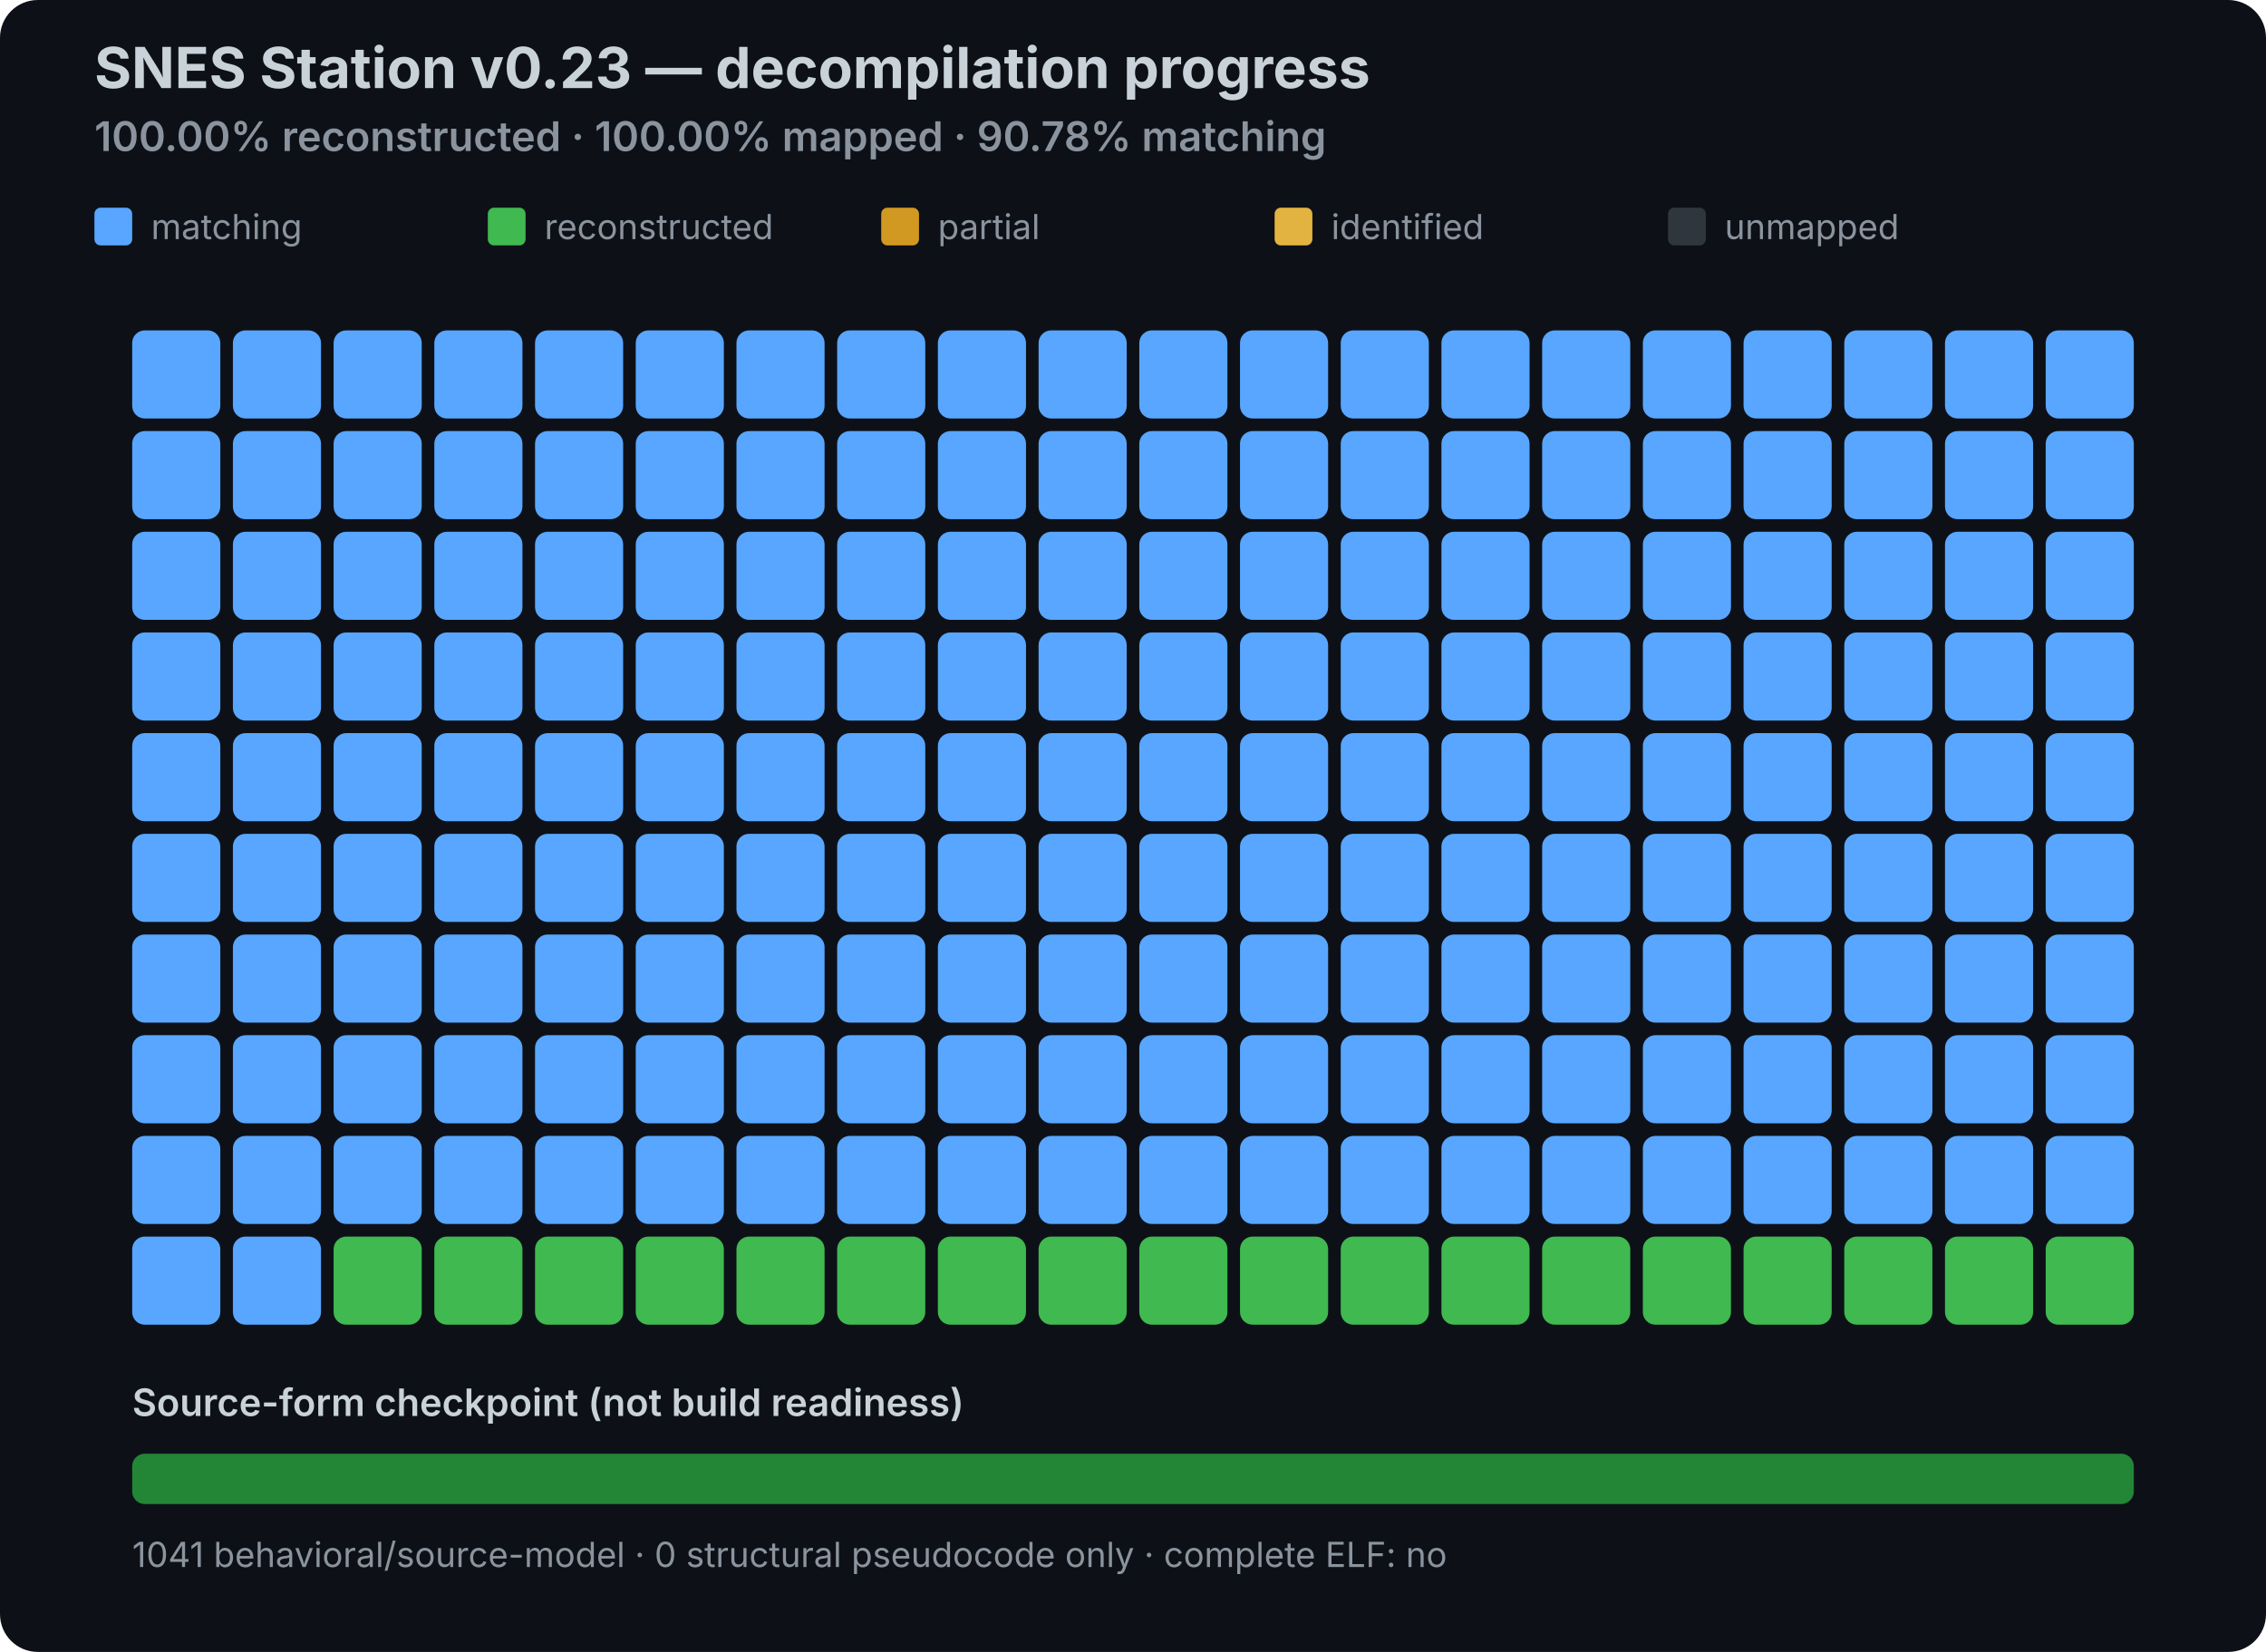
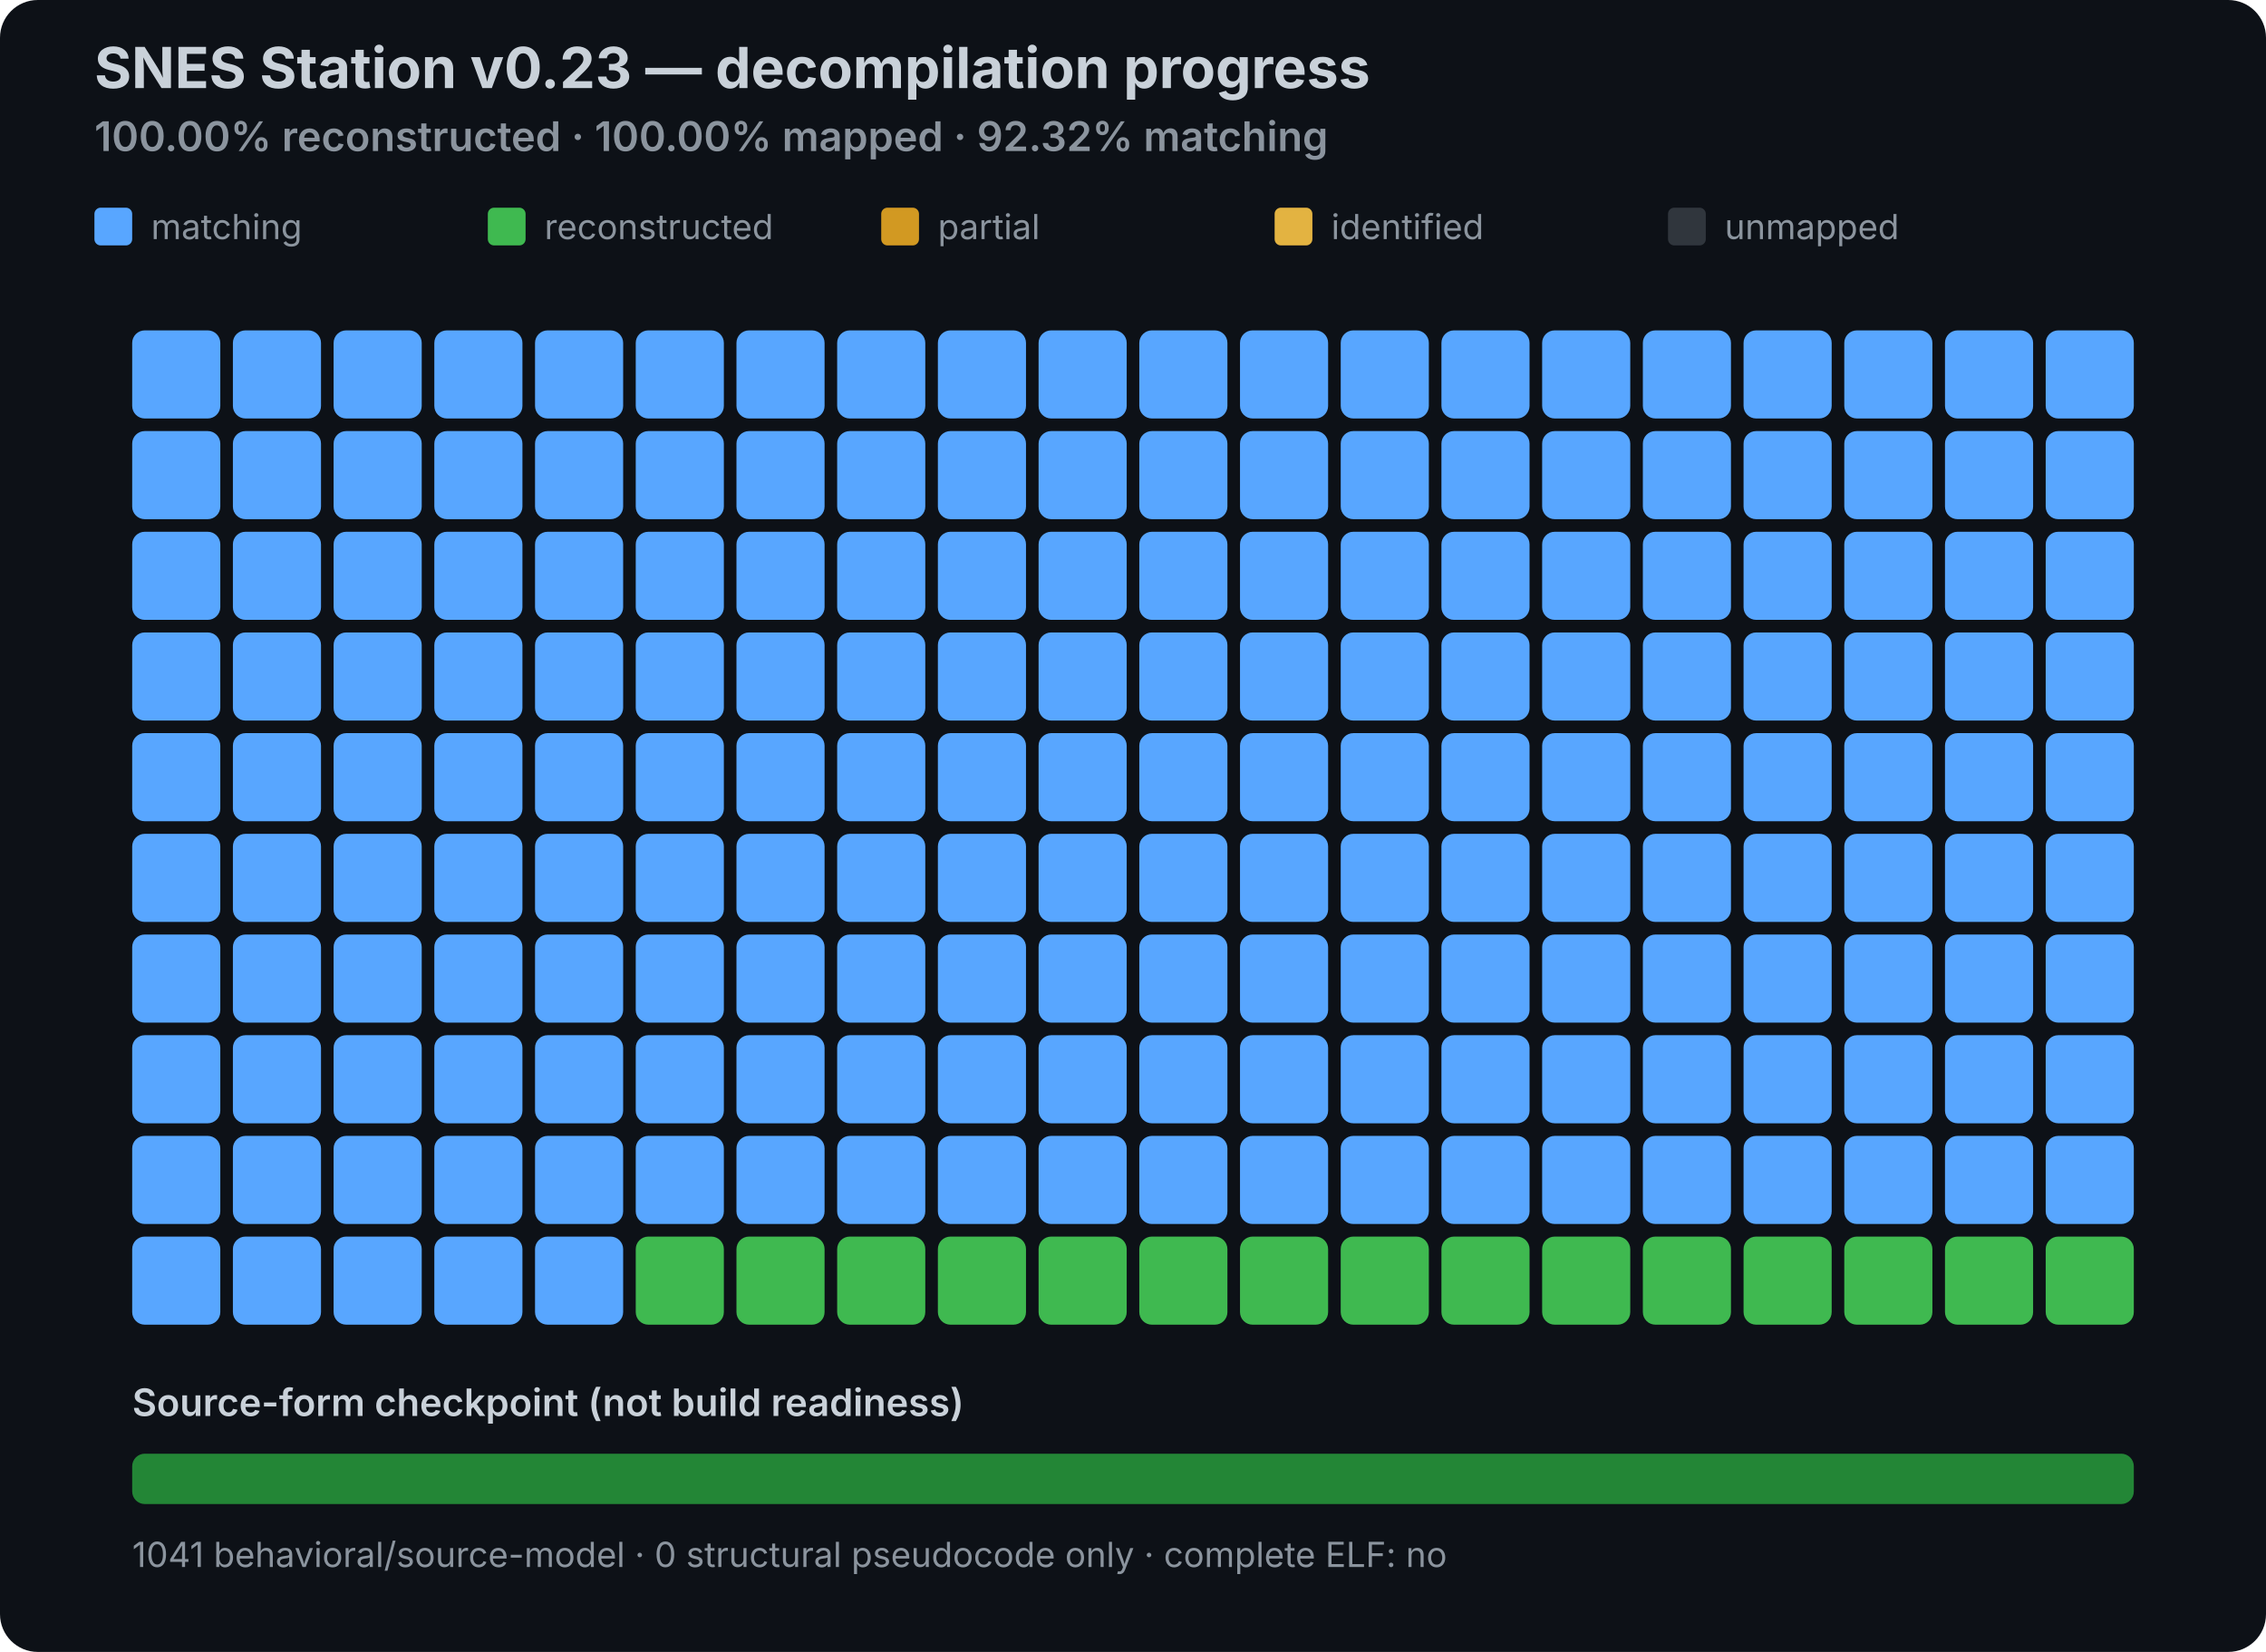
<svg xmlns="http://www.w3.org/2000/svg" width="720" height="525" viewBox="0 0 720 525" role="img" aria-labelledby="title desc">
  <style>
  .title { font: 700 18px -apple-system,BlinkMacSystemFont,"Segoe UI",sans-serif; fill: #c9d1d9; }
  .sub { font: 600 13px -apple-system,BlinkMacSystemFont,"Segoe UI",sans-serif; fill: #8b949e; }
  .legend { font: 11px -apple-system,BlinkMacSystemFont,"Segoe UI",sans-serif; fill: #8b949e; }
  .source { font: 600 12px -apple-system,BlinkMacSystemFont,"Segoe UI",sans-serif; fill: #c9d1d9; }
</style>
  <rect width="100%" height="100%" rx="12" fill="#0d1117" />
  <text x="30" y="28" class="title">SNES Station v0.23 — decompilation progress</text>
-   <text x="30" y="48" class="sub">100.00% reconstructed · 100.00% mapped · 90.78% matching</text>
+   <text x="30" y="48" class="sub">100.00% reconstructed · 100.00% mapped · 92.32% matching</text>
  <rect x="30" y="66" width="12" height="12" rx="2" fill="#58a6ff" />
  <text x="48" y="76" class="legend">matching</text>
  <rect x="155" y="66" width="12" height="12" rx="2" fill="#3fb950" />
  <text x="173" y="76" class="legend">reconstructed</text>
  <rect x="280" y="66" width="12" height="12" rx="2" fill="#d29922" />
  <text x="298" y="76" class="legend">partial</text>
  <rect x="405" y="66" width="12" height="12" rx="2" fill="#e3b341" />
  <text x="423" y="76" class="legend">identified</text>
  <rect x="530" y="66" width="12" height="12" rx="2" fill="#30363d" />
  <text x="548" y="76" class="legend">unmapped</text>
  <rect x="42" y="105" width="28" height="28" rx="4" fill="#58a6ff" data-status="MATCHING" />
  <rect x="74" y="105" width="28" height="28" rx="4" fill="#58a6ff" data-status="MATCHING" />
  <rect x="106" y="105" width="28" height="28" rx="4" fill="#58a6ff" data-status="MATCHING" />
  <rect x="138" y="105" width="28" height="28" rx="4" fill="#58a6ff" data-status="MATCHING" />
  <rect x="170" y="105" width="28" height="28" rx="4" fill="#58a6ff" data-status="MATCHING" />
  <rect x="202" y="105" width="28" height="28" rx="4" fill="#58a6ff" data-status="MATCHING" />
  <rect x="234" y="105" width="28" height="28" rx="4" fill="#58a6ff" data-status="MATCHING" />
  <rect x="266" y="105" width="28" height="28" rx="4" fill="#58a6ff" data-status="MATCHING" />
  <rect x="298" y="105" width="28" height="28" rx="4" fill="#58a6ff" data-status="MATCHING" />
  <rect x="330" y="105" width="28" height="28" rx="4" fill="#58a6ff" data-status="MATCHING" />
  <rect x="362" y="105" width="28" height="28" rx="4" fill="#58a6ff" data-status="MATCHING" />
  <rect x="394" y="105" width="28" height="28" rx="4" fill="#58a6ff" data-status="MATCHING" />
  <rect x="426" y="105" width="28" height="28" rx="4" fill="#58a6ff" data-status="MATCHING" />
  <rect x="458" y="105" width="28" height="28" rx="4" fill="#58a6ff" data-status="MATCHING" />
  <rect x="490" y="105" width="28" height="28" rx="4" fill="#58a6ff" data-status="MATCHING" />
  <rect x="522" y="105" width="28" height="28" rx="4" fill="#58a6ff" data-status="MATCHING" />
  <rect x="554" y="105" width="28" height="28" rx="4" fill="#58a6ff" data-status="MATCHING" />
  <rect x="586" y="105" width="28" height="28" rx="4" fill="#58a6ff" data-status="MATCHING" />
  <rect x="618" y="105" width="28" height="28" rx="4" fill="#58a6ff" data-status="MATCHING" />
  <rect x="650" y="105" width="28" height="28" rx="4" fill="#58a6ff" data-status="MATCHING" />
  <rect x="42" y="137" width="28" height="28" rx="4" fill="#58a6ff" data-status="MATCHING" />
  <rect x="74" y="137" width="28" height="28" rx="4" fill="#58a6ff" data-status="MATCHING" />
  <rect x="106" y="137" width="28" height="28" rx="4" fill="#58a6ff" data-status="MATCHING" />
  <rect x="138" y="137" width="28" height="28" rx="4" fill="#58a6ff" data-status="MATCHING" />
  <rect x="170" y="137" width="28" height="28" rx="4" fill="#58a6ff" data-status="MATCHING" />
  <rect x="202" y="137" width="28" height="28" rx="4" fill="#58a6ff" data-status="MATCHING" />
  <rect x="234" y="137" width="28" height="28" rx="4" fill="#58a6ff" data-status="MATCHING" />
  <rect x="266" y="137" width="28" height="28" rx="4" fill="#58a6ff" data-status="MATCHING" />
  <rect x="298" y="137" width="28" height="28" rx="4" fill="#58a6ff" data-status="MATCHING" />
  <rect x="330" y="137" width="28" height="28" rx="4" fill="#58a6ff" data-status="MATCHING" />
  <rect x="362" y="137" width="28" height="28" rx="4" fill="#58a6ff" data-status="MATCHING" />
  <rect x="394" y="137" width="28" height="28" rx="4" fill="#58a6ff" data-status="MATCHING" />
  <rect x="426" y="137" width="28" height="28" rx="4" fill="#58a6ff" data-status="MATCHING" />
  <rect x="458" y="137" width="28" height="28" rx="4" fill="#58a6ff" data-status="MATCHING" />
  <rect x="490" y="137" width="28" height="28" rx="4" fill="#58a6ff" data-status="MATCHING" />
  <rect x="522" y="137" width="28" height="28" rx="4" fill="#58a6ff" data-status="MATCHING" />
  <rect x="554" y="137" width="28" height="28" rx="4" fill="#58a6ff" data-status="MATCHING" />
  <rect x="586" y="137" width="28" height="28" rx="4" fill="#58a6ff" data-status="MATCHING" />
  <rect x="618" y="137" width="28" height="28" rx="4" fill="#58a6ff" data-status="MATCHING" />
  <rect x="650" y="137" width="28" height="28" rx="4" fill="#58a6ff" data-status="MATCHING" />
  <rect x="42" y="169" width="28" height="28" rx="4" fill="#58a6ff" data-status="MATCHING" />
  <rect x="74" y="169" width="28" height="28" rx="4" fill="#58a6ff" data-status="MATCHING" />
  <rect x="106" y="169" width="28" height="28" rx="4" fill="#58a6ff" data-status="MATCHING" />
  <rect x="138" y="169" width="28" height="28" rx="4" fill="#58a6ff" data-status="MATCHING" />
  <rect x="170" y="169" width="28" height="28" rx="4" fill="#58a6ff" data-status="MATCHING" />
  <rect x="202" y="169" width="28" height="28" rx="4" fill="#58a6ff" data-status="MATCHING" />
  <rect x="234" y="169" width="28" height="28" rx="4" fill="#58a6ff" data-status="MATCHING" />
  <rect x="266" y="169" width="28" height="28" rx="4" fill="#58a6ff" data-status="MATCHING" />
  <rect x="298" y="169" width="28" height="28" rx="4" fill="#58a6ff" data-status="MATCHING" />
  <rect x="330" y="169" width="28" height="28" rx="4" fill="#58a6ff" data-status="MATCHING" />
  <rect x="362" y="169" width="28" height="28" rx="4" fill="#58a6ff" data-status="MATCHING" />
  <rect x="394" y="169" width="28" height="28" rx="4" fill="#58a6ff" data-status="MATCHING" />
  <rect x="426" y="169" width="28" height="28" rx="4" fill="#58a6ff" data-status="MATCHING" />
  <rect x="458" y="169" width="28" height="28" rx="4" fill="#58a6ff" data-status="MATCHING" />
  <rect x="490" y="169" width="28" height="28" rx="4" fill="#58a6ff" data-status="MATCHING" />
  <rect x="522" y="169" width="28" height="28" rx="4" fill="#58a6ff" data-status="MATCHING" />
  <rect x="554" y="169" width="28" height="28" rx="4" fill="#58a6ff" data-status="MATCHING" />
  <rect x="586" y="169" width="28" height="28" rx="4" fill="#58a6ff" data-status="MATCHING" />
  <rect x="618" y="169" width="28" height="28" rx="4" fill="#58a6ff" data-status="MATCHING" />
  <rect x="650" y="169" width="28" height="28" rx="4" fill="#58a6ff" data-status="MATCHING" />
  <rect x="42" y="201" width="28" height="28" rx="4" fill="#58a6ff" data-status="MATCHING" />
  <rect x="74" y="201" width="28" height="28" rx="4" fill="#58a6ff" data-status="MATCHING" />
  <rect x="106" y="201" width="28" height="28" rx="4" fill="#58a6ff" data-status="MATCHING" />
  <rect x="138" y="201" width="28" height="28" rx="4" fill="#58a6ff" data-status="MATCHING" />
  <rect x="170" y="201" width="28" height="28" rx="4" fill="#58a6ff" data-status="MATCHING" />
  <rect x="202" y="201" width="28" height="28" rx="4" fill="#58a6ff" data-status="MATCHING" />
  <rect x="234" y="201" width="28" height="28" rx="4" fill="#58a6ff" data-status="MATCHING" />
  <rect x="266" y="201" width="28" height="28" rx="4" fill="#58a6ff" data-status="MATCHING" />
  <rect x="298" y="201" width="28" height="28" rx="4" fill="#58a6ff" data-status="MATCHING" />
  <rect x="330" y="201" width="28" height="28" rx="4" fill="#58a6ff" data-status="MATCHING" />
  <rect x="362" y="201" width="28" height="28" rx="4" fill="#58a6ff" data-status="MATCHING" />
  <rect x="394" y="201" width="28" height="28" rx="4" fill="#58a6ff" data-status="MATCHING" />
  <rect x="426" y="201" width="28" height="28" rx="4" fill="#58a6ff" data-status="MATCHING" />
  <rect x="458" y="201" width="28" height="28" rx="4" fill="#58a6ff" data-status="MATCHING" />
  <rect x="490" y="201" width="28" height="28" rx="4" fill="#58a6ff" data-status="MATCHING" />
  <rect x="522" y="201" width="28" height="28" rx="4" fill="#58a6ff" data-status="MATCHING" />
  <rect x="554" y="201" width="28" height="28" rx="4" fill="#58a6ff" data-status="MATCHING" />
  <rect x="586" y="201" width="28" height="28" rx="4" fill="#58a6ff" data-status="MATCHING" />
  <rect x="618" y="201" width="28" height="28" rx="4" fill="#58a6ff" data-status="MATCHING" />
  <rect x="650" y="201" width="28" height="28" rx="4" fill="#58a6ff" data-status="MATCHING" />
  <rect x="42" y="233" width="28" height="28" rx="4" fill="#58a6ff" data-status="MATCHING" />
  <rect x="74" y="233" width="28" height="28" rx="4" fill="#58a6ff" data-status="MATCHING" />
  <rect x="106" y="233" width="28" height="28" rx="4" fill="#58a6ff" data-status="MATCHING" />
  <rect x="138" y="233" width="28" height="28" rx="4" fill="#58a6ff" data-status="MATCHING" />
  <rect x="170" y="233" width="28" height="28" rx="4" fill="#58a6ff" data-status="MATCHING" />
  <rect x="202" y="233" width="28" height="28" rx="4" fill="#58a6ff" data-status="MATCHING" />
  <rect x="234" y="233" width="28" height="28" rx="4" fill="#58a6ff" data-status="MATCHING" />
  <rect x="266" y="233" width="28" height="28" rx="4" fill="#58a6ff" data-status="MATCHING" />
  <rect x="298" y="233" width="28" height="28" rx="4" fill="#58a6ff" data-status="MATCHING" />
  <rect x="330" y="233" width="28" height="28" rx="4" fill="#58a6ff" data-status="MATCHING" />
  <rect x="362" y="233" width="28" height="28" rx="4" fill="#58a6ff" data-status="MATCHING" />
  <rect x="394" y="233" width="28" height="28" rx="4" fill="#58a6ff" data-status="MATCHING" />
  <rect x="426" y="233" width="28" height="28" rx="4" fill="#58a6ff" data-status="MATCHING" />
  <rect x="458" y="233" width="28" height="28" rx="4" fill="#58a6ff" data-status="MATCHING" />
  <rect x="490" y="233" width="28" height="28" rx="4" fill="#58a6ff" data-status="MATCHING" />
  <rect x="522" y="233" width="28" height="28" rx="4" fill="#58a6ff" data-status="MATCHING" />
  <rect x="554" y="233" width="28" height="28" rx="4" fill="#58a6ff" data-status="MATCHING" />
  <rect x="586" y="233" width="28" height="28" rx="4" fill="#58a6ff" data-status="MATCHING" />
  <rect x="618" y="233" width="28" height="28" rx="4" fill="#58a6ff" data-status="MATCHING" />
  <rect x="650" y="233" width="28" height="28" rx="4" fill="#58a6ff" data-status="MATCHING" />
  <rect x="42" y="265" width="28" height="28" rx="4" fill="#58a6ff" data-status="MATCHING" />
  <rect x="74" y="265" width="28" height="28" rx="4" fill="#58a6ff" data-status="MATCHING" />
  <rect x="106" y="265" width="28" height="28" rx="4" fill="#58a6ff" data-status="MATCHING" />
  <rect x="138" y="265" width="28" height="28" rx="4" fill="#58a6ff" data-status="MATCHING" />
  <rect x="170" y="265" width="28" height="28" rx="4" fill="#58a6ff" data-status="MATCHING" />
  <rect x="202" y="265" width="28" height="28" rx="4" fill="#58a6ff" data-status="MATCHING" />
  <rect x="234" y="265" width="28" height="28" rx="4" fill="#58a6ff" data-status="MATCHING" />
  <rect x="266" y="265" width="28" height="28" rx="4" fill="#58a6ff" data-status="MATCHING" />
  <rect x="298" y="265" width="28" height="28" rx="4" fill="#58a6ff" data-status="MATCHING" />
  <rect x="330" y="265" width="28" height="28" rx="4" fill="#58a6ff" data-status="MATCHING" />
  <rect x="362" y="265" width="28" height="28" rx="4" fill="#58a6ff" data-status="MATCHING" />
  <rect x="394" y="265" width="28" height="28" rx="4" fill="#58a6ff" data-status="MATCHING" />
  <rect x="426" y="265" width="28" height="28" rx="4" fill="#58a6ff" data-status="MATCHING" />
  <rect x="458" y="265" width="28" height="28" rx="4" fill="#58a6ff" data-status="MATCHING" />
  <rect x="490" y="265" width="28" height="28" rx="4" fill="#58a6ff" data-status="MATCHING" />
  <rect x="522" y="265" width="28" height="28" rx="4" fill="#58a6ff" data-status="MATCHING" />
  <rect x="554" y="265" width="28" height="28" rx="4" fill="#58a6ff" data-status="MATCHING" />
  <rect x="586" y="265" width="28" height="28" rx="4" fill="#58a6ff" data-status="MATCHING" />
  <rect x="618" y="265" width="28" height="28" rx="4" fill="#58a6ff" data-status="MATCHING" />
  <rect x="650" y="265" width="28" height="28" rx="4" fill="#58a6ff" data-status="MATCHING" />
  <rect x="42" y="297" width="28" height="28" rx="4" fill="#58a6ff" data-status="MATCHING" />
  <rect x="74" y="297" width="28" height="28" rx="4" fill="#58a6ff" data-status="MATCHING" />
  <rect x="106" y="297" width="28" height="28" rx="4" fill="#58a6ff" data-status="MATCHING" />
  <rect x="138" y="297" width="28" height="28" rx="4" fill="#58a6ff" data-status="MATCHING" />
  <rect x="170" y="297" width="28" height="28" rx="4" fill="#58a6ff" data-status="MATCHING" />
  <rect x="202" y="297" width="28" height="28" rx="4" fill="#58a6ff" data-status="MATCHING" />
  <rect x="234" y="297" width="28" height="28" rx="4" fill="#58a6ff" data-status="MATCHING" />
  <rect x="266" y="297" width="28" height="28" rx="4" fill="#58a6ff" data-status="MATCHING" />
  <rect x="298" y="297" width="28" height="28" rx="4" fill="#58a6ff" data-status="MATCHING" />
  <rect x="330" y="297" width="28" height="28" rx="4" fill="#58a6ff" data-status="MATCHING" />
  <rect x="362" y="297" width="28" height="28" rx="4" fill="#58a6ff" data-status="MATCHING" />
  <rect x="394" y="297" width="28" height="28" rx="4" fill="#58a6ff" data-status="MATCHING" />
  <rect x="426" y="297" width="28" height="28" rx="4" fill="#58a6ff" data-status="MATCHING" />
  <rect x="458" y="297" width="28" height="28" rx="4" fill="#58a6ff" data-status="MATCHING" />
  <rect x="490" y="297" width="28" height="28" rx="4" fill="#58a6ff" data-status="MATCHING" />
  <rect x="522" y="297" width="28" height="28" rx="4" fill="#58a6ff" data-status="MATCHING" />
  <rect x="554" y="297" width="28" height="28" rx="4" fill="#58a6ff" data-status="MATCHING" />
  <rect x="586" y="297" width="28" height="28" rx="4" fill="#58a6ff" data-status="MATCHING" />
  <rect x="618" y="297" width="28" height="28" rx="4" fill="#58a6ff" data-status="MATCHING" />
  <rect x="650" y="297" width="28" height="28" rx="4" fill="#58a6ff" data-status="MATCHING" />
  <rect x="42" y="329" width="28" height="28" rx="4" fill="#58a6ff" data-status="MATCHING" />
  <rect x="74" y="329" width="28" height="28" rx="4" fill="#58a6ff" data-status="MATCHING" />
  <rect x="106" y="329" width="28" height="28" rx="4" fill="#58a6ff" data-status="MATCHING" />
  <rect x="138" y="329" width="28" height="28" rx="4" fill="#58a6ff" data-status="MATCHING" />
  <rect x="170" y="329" width="28" height="28" rx="4" fill="#58a6ff" data-status="MATCHING" />
  <rect x="202" y="329" width="28" height="28" rx="4" fill="#58a6ff" data-status="MATCHING" />
  <rect x="234" y="329" width="28" height="28" rx="4" fill="#58a6ff" data-status="MATCHING" />
  <rect x="266" y="329" width="28" height="28" rx="4" fill="#58a6ff" data-status="MATCHING" />
  <rect x="298" y="329" width="28" height="28" rx="4" fill="#58a6ff" data-status="MATCHING" />
  <rect x="330" y="329" width="28" height="28" rx="4" fill="#58a6ff" data-status="MATCHING" />
  <rect x="362" y="329" width="28" height="28" rx="4" fill="#58a6ff" data-status="MATCHING" />
  <rect x="394" y="329" width="28" height="28" rx="4" fill="#58a6ff" data-status="MATCHING" />
  <rect x="426" y="329" width="28" height="28" rx="4" fill="#58a6ff" data-status="MATCHING" />
  <rect x="458" y="329" width="28" height="28" rx="4" fill="#58a6ff" data-status="MATCHING" />
  <rect x="490" y="329" width="28" height="28" rx="4" fill="#58a6ff" data-status="MATCHING" />
  <rect x="522" y="329" width="28" height="28" rx="4" fill="#58a6ff" data-status="MATCHING" />
  <rect x="554" y="329" width="28" height="28" rx="4" fill="#58a6ff" data-status="MATCHING" />
  <rect x="586" y="329" width="28" height="28" rx="4" fill="#58a6ff" data-status="MATCHING" />
  <rect x="618" y="329" width="28" height="28" rx="4" fill="#58a6ff" data-status="MATCHING" />
  <rect x="650" y="329" width="28" height="28" rx="4" fill="#58a6ff" data-status="MATCHING" />
  <rect x="42" y="361" width="28" height="28" rx="4" fill="#58a6ff" data-status="MATCHING" />
  <rect x="74" y="361" width="28" height="28" rx="4" fill="#58a6ff" data-status="MATCHING" />
  <rect x="106" y="361" width="28" height="28" rx="4" fill="#58a6ff" data-status="MATCHING" />
  <rect x="138" y="361" width="28" height="28" rx="4" fill="#58a6ff" data-status="MATCHING" />
  <rect x="170" y="361" width="28" height="28" rx="4" fill="#58a6ff" data-status="MATCHING" />
  <rect x="202" y="361" width="28" height="28" rx="4" fill="#58a6ff" data-status="MATCHING" />
  <rect x="234" y="361" width="28" height="28" rx="4" fill="#58a6ff" data-status="MATCHING" />
  <rect x="266" y="361" width="28" height="28" rx="4" fill="#58a6ff" data-status="MATCHING" />
  <rect x="298" y="361" width="28" height="28" rx="4" fill="#58a6ff" data-status="MATCHING" />
  <rect x="330" y="361" width="28" height="28" rx="4" fill="#58a6ff" data-status="MATCHING" />
  <rect x="362" y="361" width="28" height="28" rx="4" fill="#58a6ff" data-status="MATCHING" />
  <rect x="394" y="361" width="28" height="28" rx="4" fill="#58a6ff" data-status="MATCHING" />
  <rect x="426" y="361" width="28" height="28" rx="4" fill="#58a6ff" data-status="MATCHING" />
  <rect x="458" y="361" width="28" height="28" rx="4" fill="#58a6ff" data-status="MATCHING" />
  <rect x="490" y="361" width="28" height="28" rx="4" fill="#58a6ff" data-status="MATCHING" />
  <rect x="522" y="361" width="28" height="28" rx="4" fill="#58a6ff" data-status="MATCHING" />
  <rect x="554" y="361" width="28" height="28" rx="4" fill="#58a6ff" data-status="MATCHING" />
  <rect x="586" y="361" width="28" height="28" rx="4" fill="#58a6ff" data-status="MATCHING" />
  <rect x="618" y="361" width="28" height="28" rx="4" fill="#58a6ff" data-status="MATCHING" />
  <rect x="650" y="361" width="28" height="28" rx="4" fill="#58a6ff" data-status="MATCHING" />
  <rect x="42" y="393" width="28" height="28" rx="4" fill="#58a6ff" data-status="MATCHING" />
  <rect x="74" y="393" width="28" height="28" rx="4" fill="#58a6ff" data-status="MATCHING" />
-   <rect x="106" y="393" width="28" height="28" rx="4" fill="#3fb950" data-status="RECONSTRUCTED" />
-   <rect x="138" y="393" width="28" height="28" rx="4" fill="#3fb950" data-status="RECONSTRUCTED" />
-   <rect x="170" y="393" width="28" height="28" rx="4" fill="#3fb950" data-status="RECONSTRUCTED" />
+   <rect x="106" y="393" width="28" height="28" rx="4" fill="#58a6ff" data-status="MATCHING" />
+   <rect x="138" y="393" width="28" height="28" rx="4" fill="#58a6ff" data-status="MATCHING" />
+   <rect x="170" y="393" width="28" height="28" rx="4" fill="#58a6ff" data-status="MATCHING" />
  <rect x="202" y="393" width="28" height="28" rx="4" fill="#3fb950" data-status="RECONSTRUCTED" />
  <rect x="234" y="393" width="28" height="28" rx="4" fill="#3fb950" data-status="RECONSTRUCTED" />
  <rect x="266" y="393" width="28" height="28" rx="4" fill="#3fb950" data-status="RECONSTRUCTED" />
  <rect x="298" y="393" width="28" height="28" rx="4" fill="#3fb950" data-status="RECONSTRUCTED" />
  <rect x="330" y="393" width="28" height="28" rx="4" fill="#3fb950" data-status="RECONSTRUCTED" />
  <rect x="362" y="393" width="28" height="28" rx="4" fill="#3fb950" data-status="RECONSTRUCTED" />
  <rect x="394" y="393" width="28" height="28" rx="4" fill="#3fb950" data-status="RECONSTRUCTED" />
  <rect x="426" y="393" width="28" height="28" rx="4" fill="#3fb950" data-status="RECONSTRUCTED" />
  <rect x="458" y="393" width="28" height="28" rx="4" fill="#3fb950" data-status="RECONSTRUCTED" />
  <rect x="490" y="393" width="28" height="28" rx="4" fill="#3fb950" data-status="RECONSTRUCTED" />
  <rect x="522" y="393" width="28" height="28" rx="4" fill="#3fb950" data-status="RECONSTRUCTED" />
  <rect x="554" y="393" width="28" height="28" rx="4" fill="#3fb950" data-status="RECONSTRUCTED" />
  <rect x="586" y="393" width="28" height="28" rx="4" fill="#3fb950" data-status="RECONSTRUCTED" />
  <rect x="618" y="393" width="28" height="28" rx="4" fill="#3fb950" data-status="RECONSTRUCTED" />
  <rect x="650" y="393" width="28" height="28" rx="4" fill="#3fb950" data-status="RECONSTRUCTED" />
  <text x="42" y="450" class="source">Source-form checkpoint (not build readiness)</text>
  <rect x="42" y="462" width="636" height="16" rx="4" fill="#238636" />
  <rect x="678" y="462" width="0" height="16" rx="4" fill="#d29922" />
  <text x="42" y="498" class="legend">1041 behavioral/source-model · 0 structural pseudocode only · complete ELF: no</text>
</svg>
